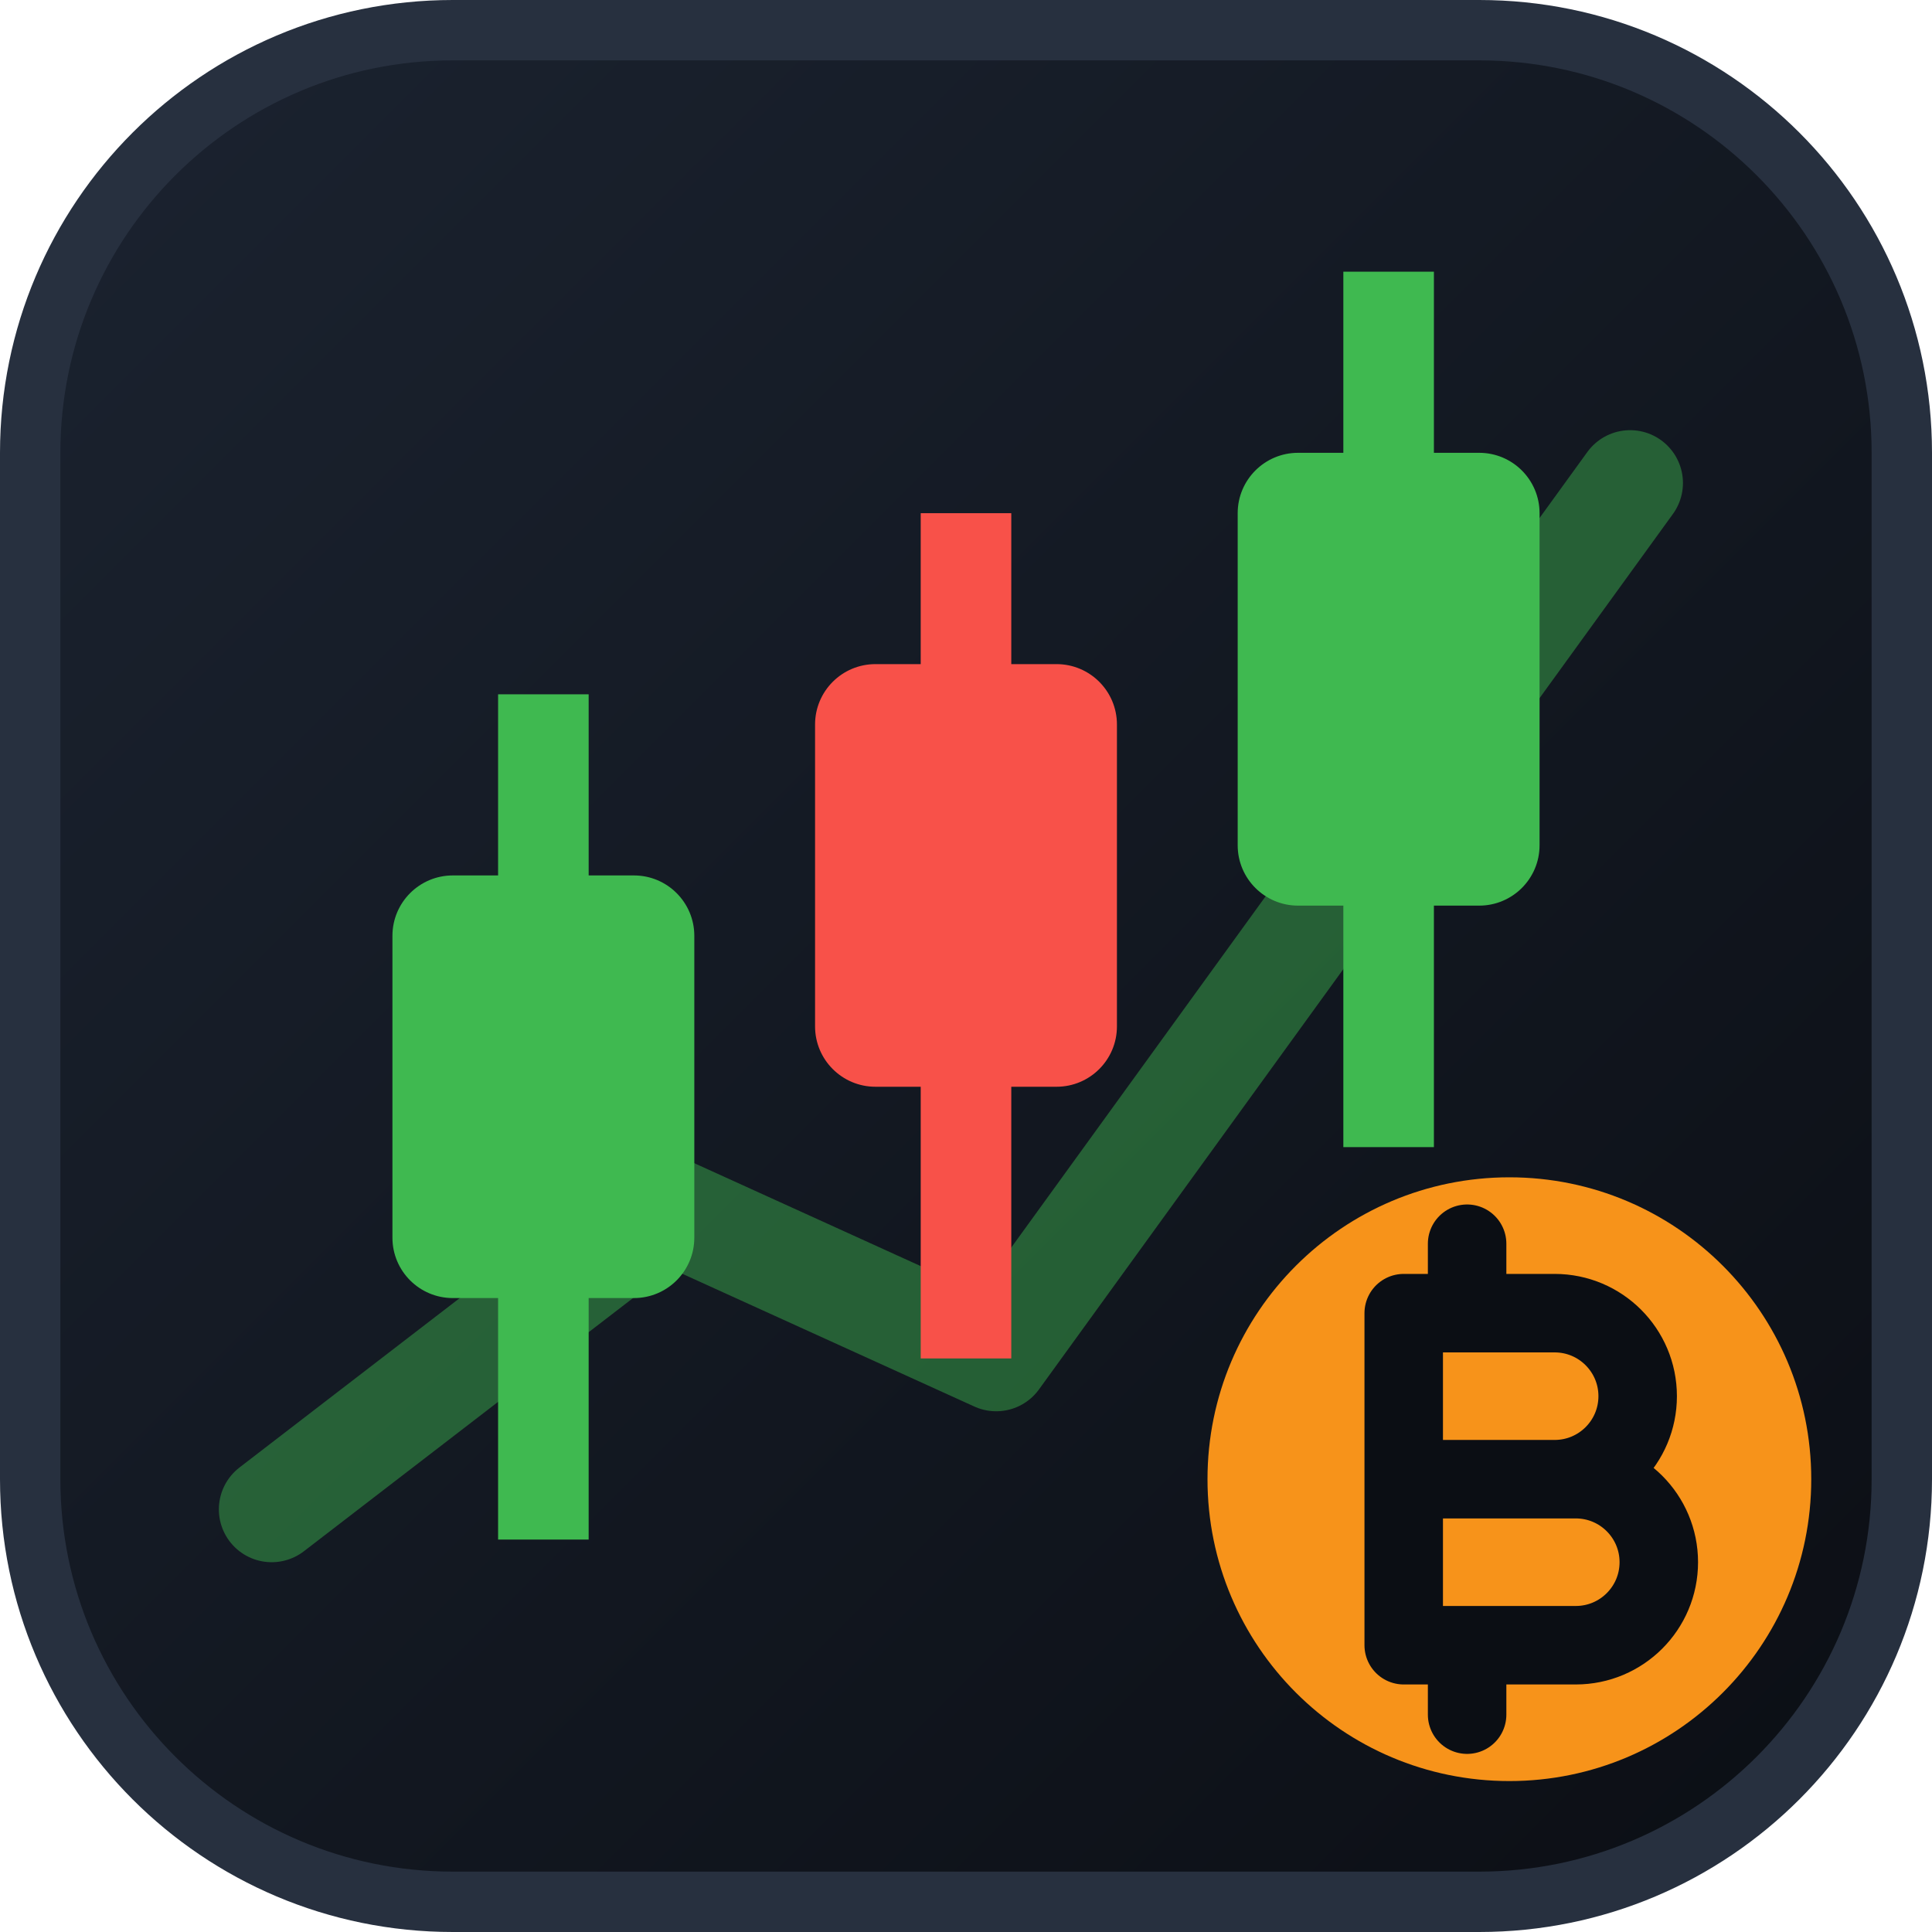
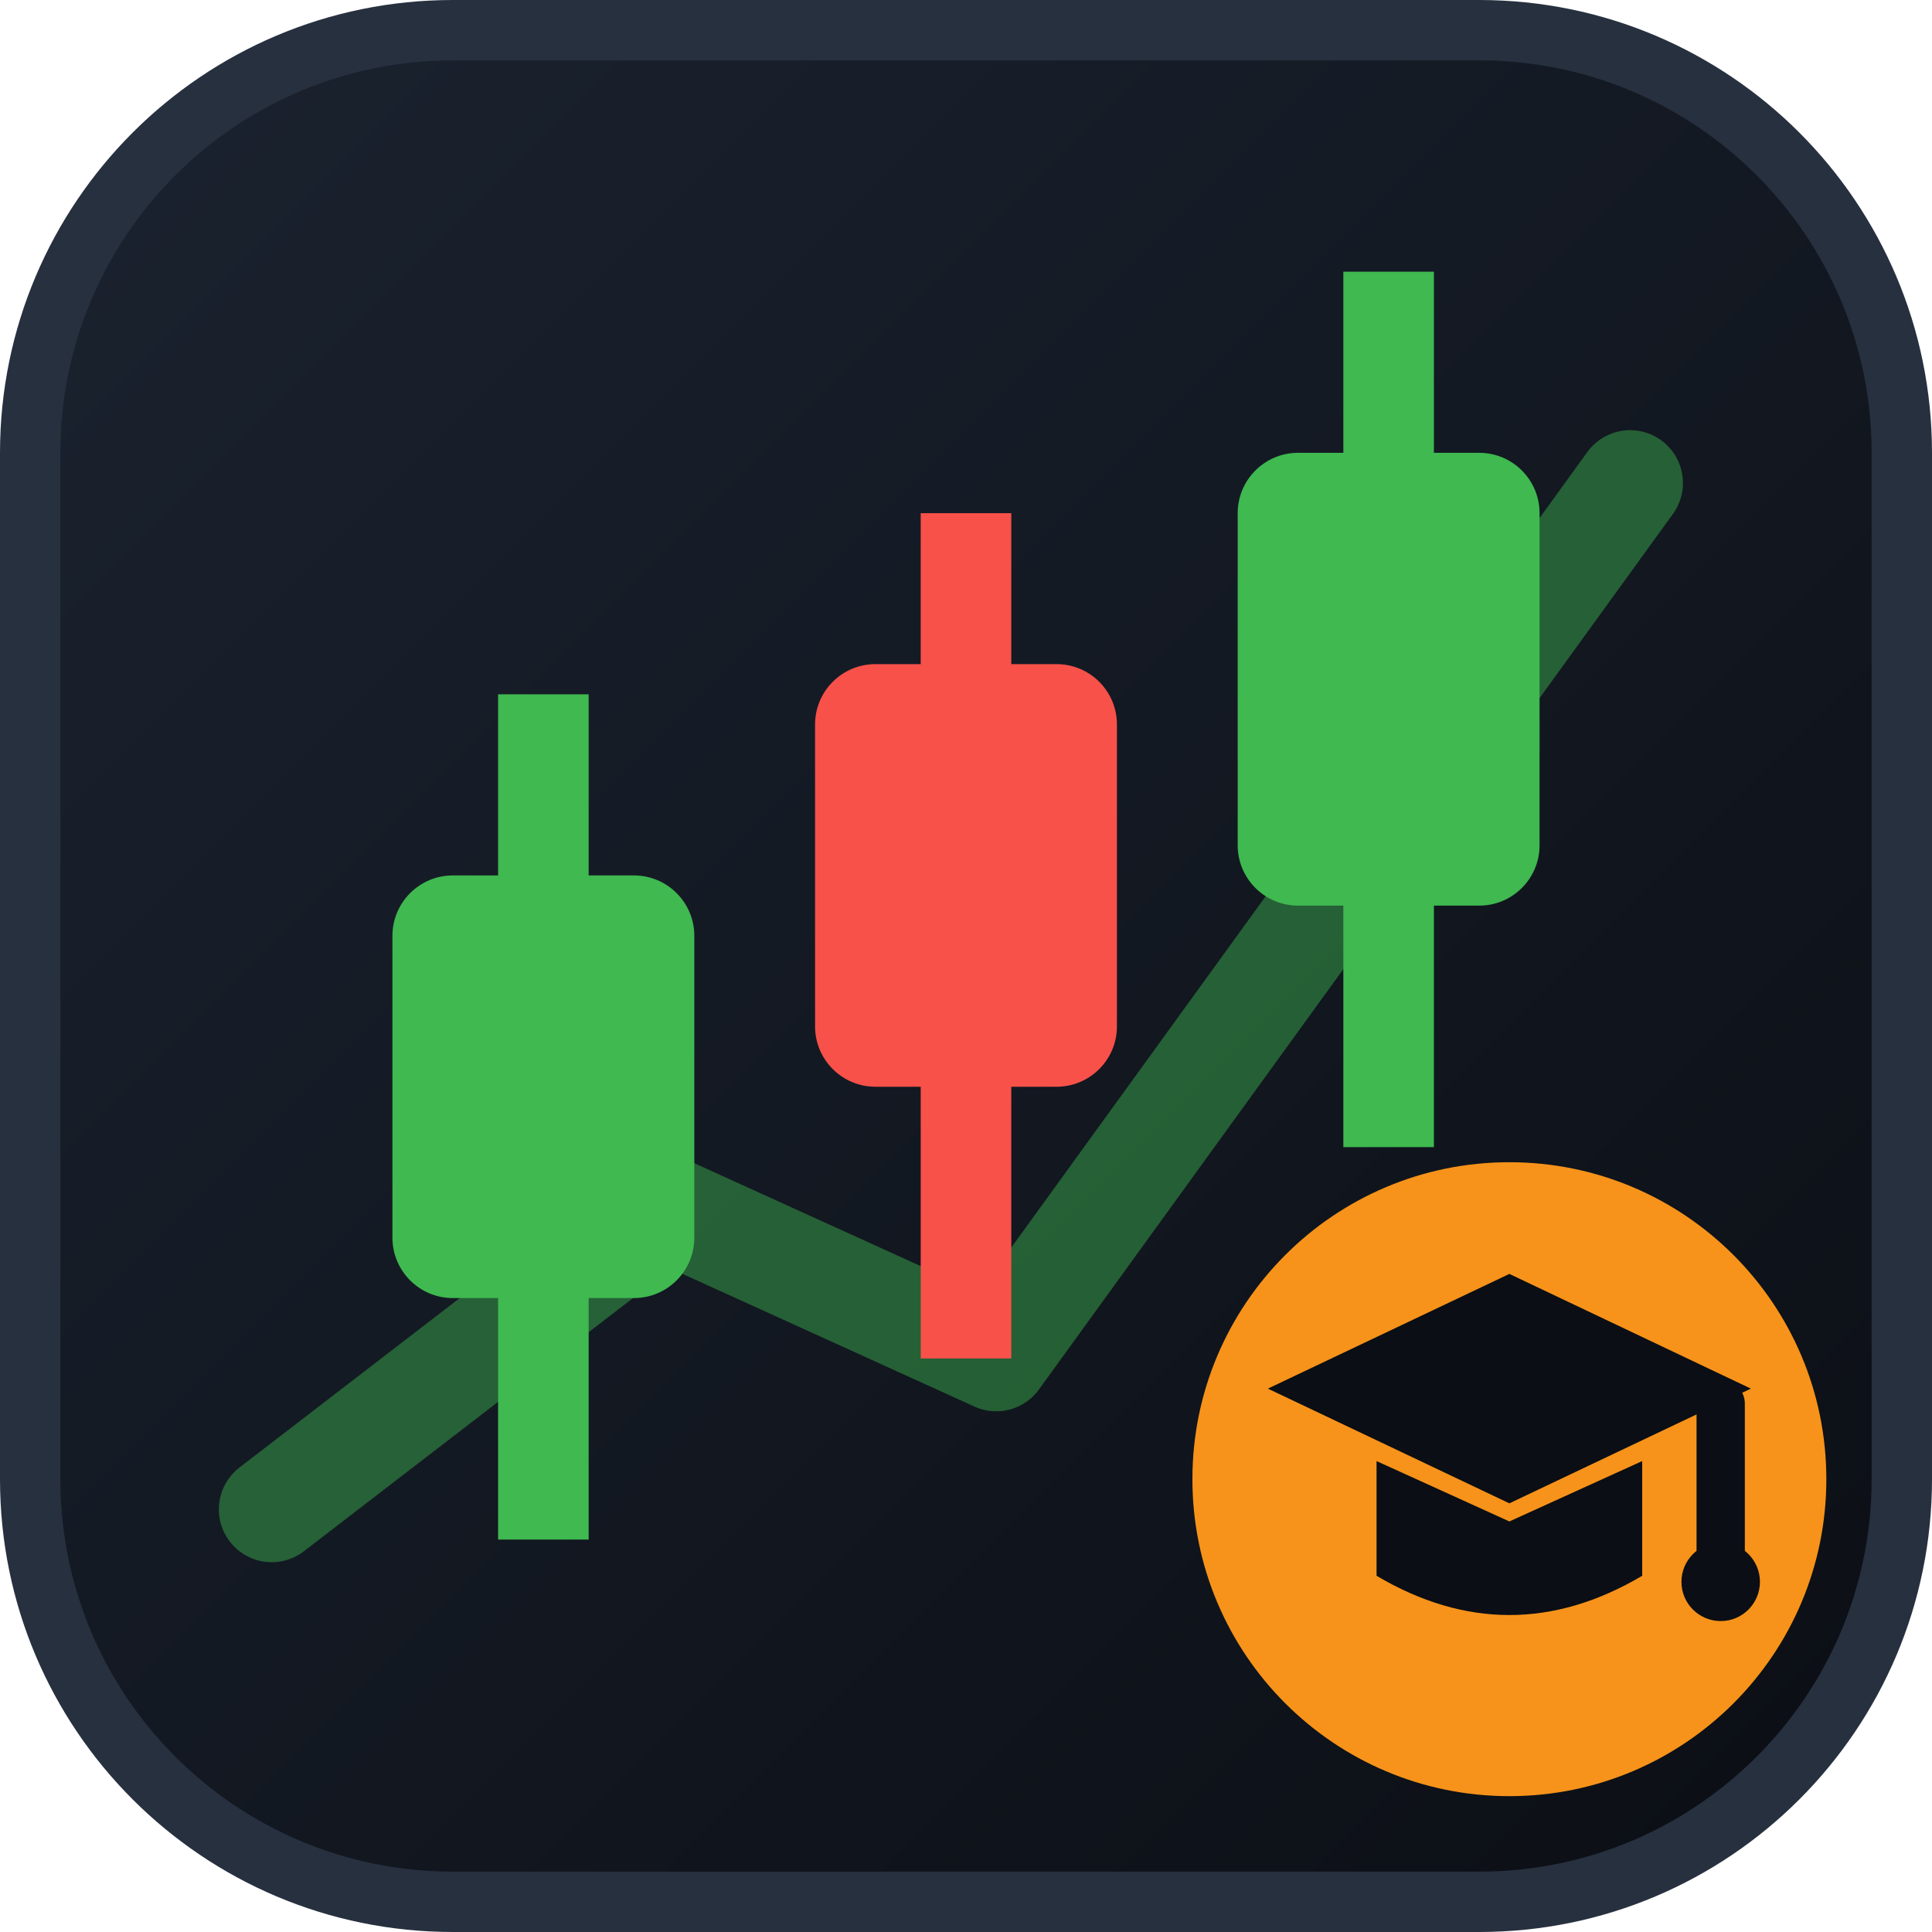
<svg xmlns="http://www.w3.org/2000/svg" viewBox="0 0 64 64">
  <defs>
    <linearGradient id="bg" x1="0" y1="0" x2="1" y2="1">
      <stop offset="0" stop-color="#1b2330" />
      <stop offset="1" stop-color="#0b0e14" />
    </linearGradient>
  </defs>
  <rect x="1" y="1" width="62" height="62" rx="14" fill="url(#bg)" stroke="#27303f" stroke-width="2" />
  <path d="M9 50 L22 40 L33 45 L54 16" fill="none" stroke="#3fb950" stroke-opacity=".45" stroke-width="3.5" stroke-linecap="round" stroke-linejoin="round" />
  <line x1="18" y1="23" x2="18" y2="51" stroke="#3fb950" stroke-width="3" />
  <rect x="13" y="29" width="10" height="14" rx="2" fill="#3fb950" />
  <line x1="32" y1="17" x2="32" y2="45" stroke="#f85149" stroke-width="3" />
  <rect x="27" y="22" width="10" height="14" rx="2" fill="#f85149" />
  <line x1="46" y1="9" x2="46" y2="38" stroke="#3fb950" stroke-width="3" />
  <rect x="41" y="15" width="10" height="15" rx="2" fill="#3fb950" />
-   <circle cx="50" cy="49" r="10" fill="#f7931a" />
-   <g stroke="#0b0e14" stroke-width="2.6" stroke-linecap="round" fill="none">
-     <path d="M46.5 43.5 L46.5 54.5 M46.5 43.5 L51.5 43.5 A2.7 2.7 0 0 1 51.5 49 L46.5 49 M46.5 49 L52.2 49 A2.75 2.75 0 0 1 52.2 54.5 L46.5 54.5" />
-     <line x1="48.6" y1="41.2" x2="48.6" y2="43.4" />
-     <line x1="48.6" y1="54.6" x2="48.6" y2="56.8" />
+   <circle cx="50" cy="49" r="10.5" fill="#f7931a" />
+   <g fill="#0b0e14">
+     <path d="M50 42.2 L58 46 L50 49.8 L42 46 Z" />
+     <path d="M45.6 48.4 L45.6 52.2 Q50 54.8 54.4 52.2 L54.4 48.4 L50 50.4 Z" />
+     <path d="M57 46.5 L57 51.5" stroke="#0b0e14" stroke-width="1.6" stroke-linecap="round" fill="none" />
+     <circle cx="57" cy="52.4" r="1.3" />
  </g>
</svg>
